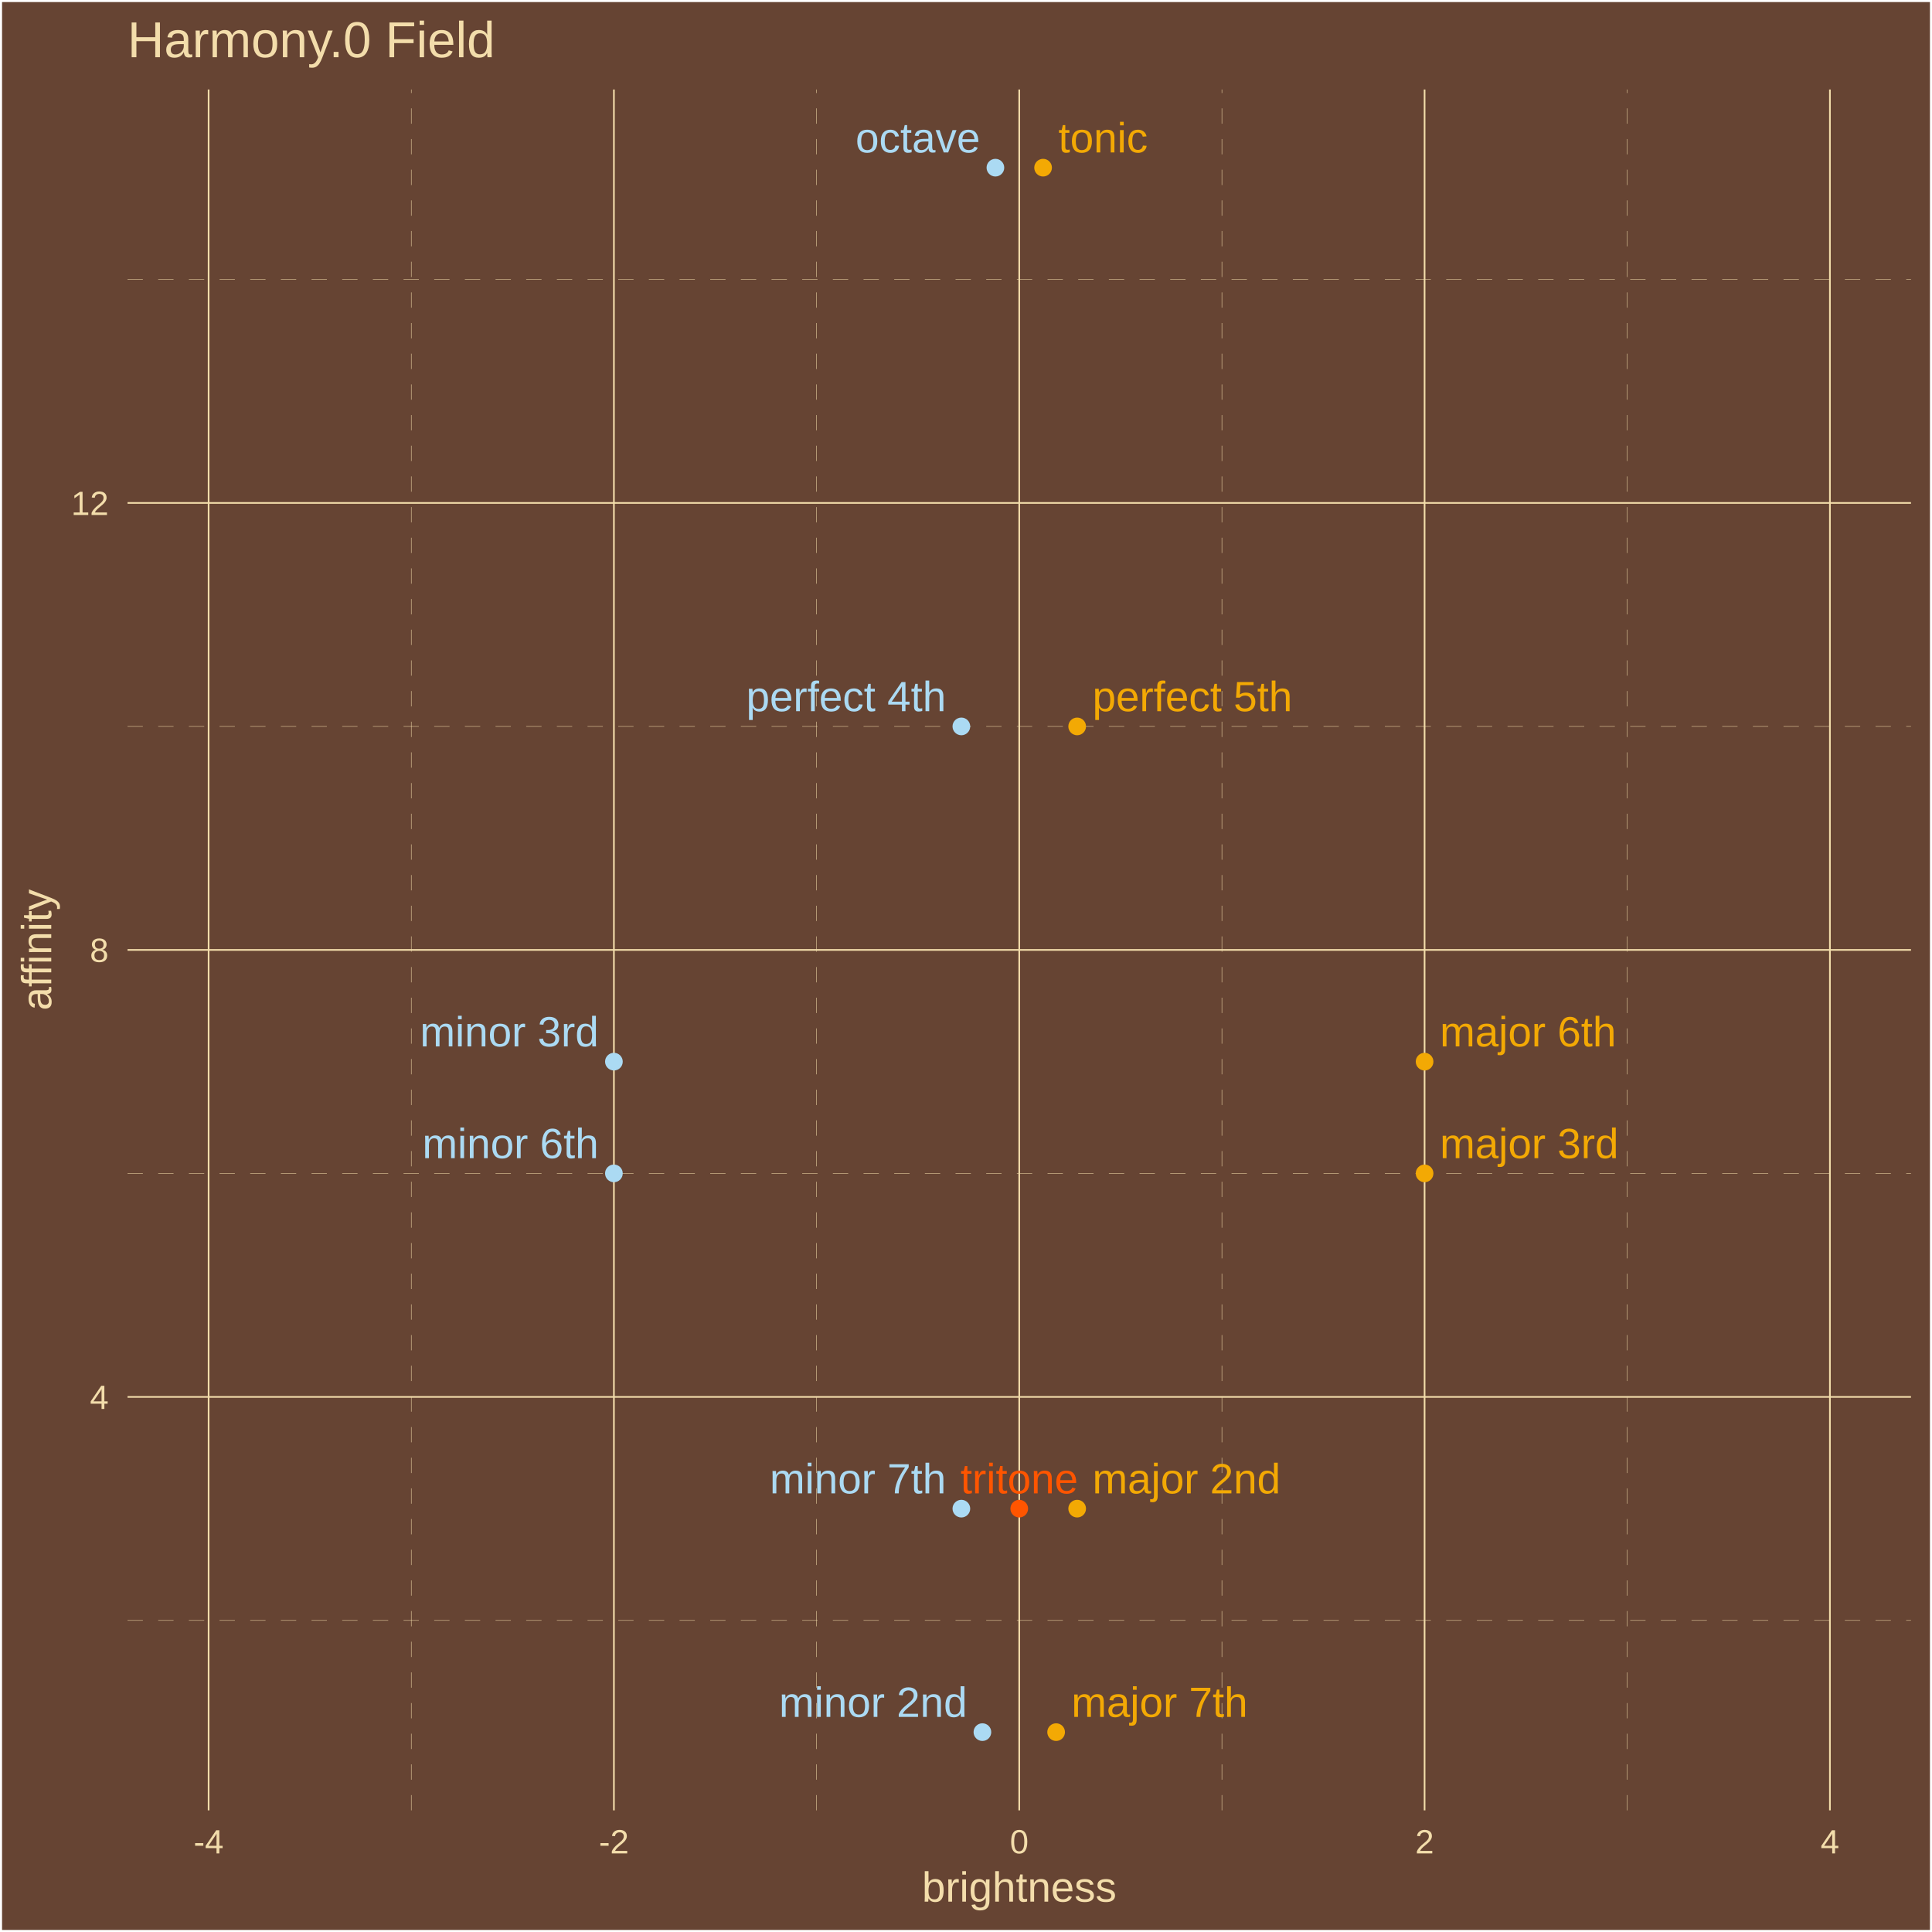
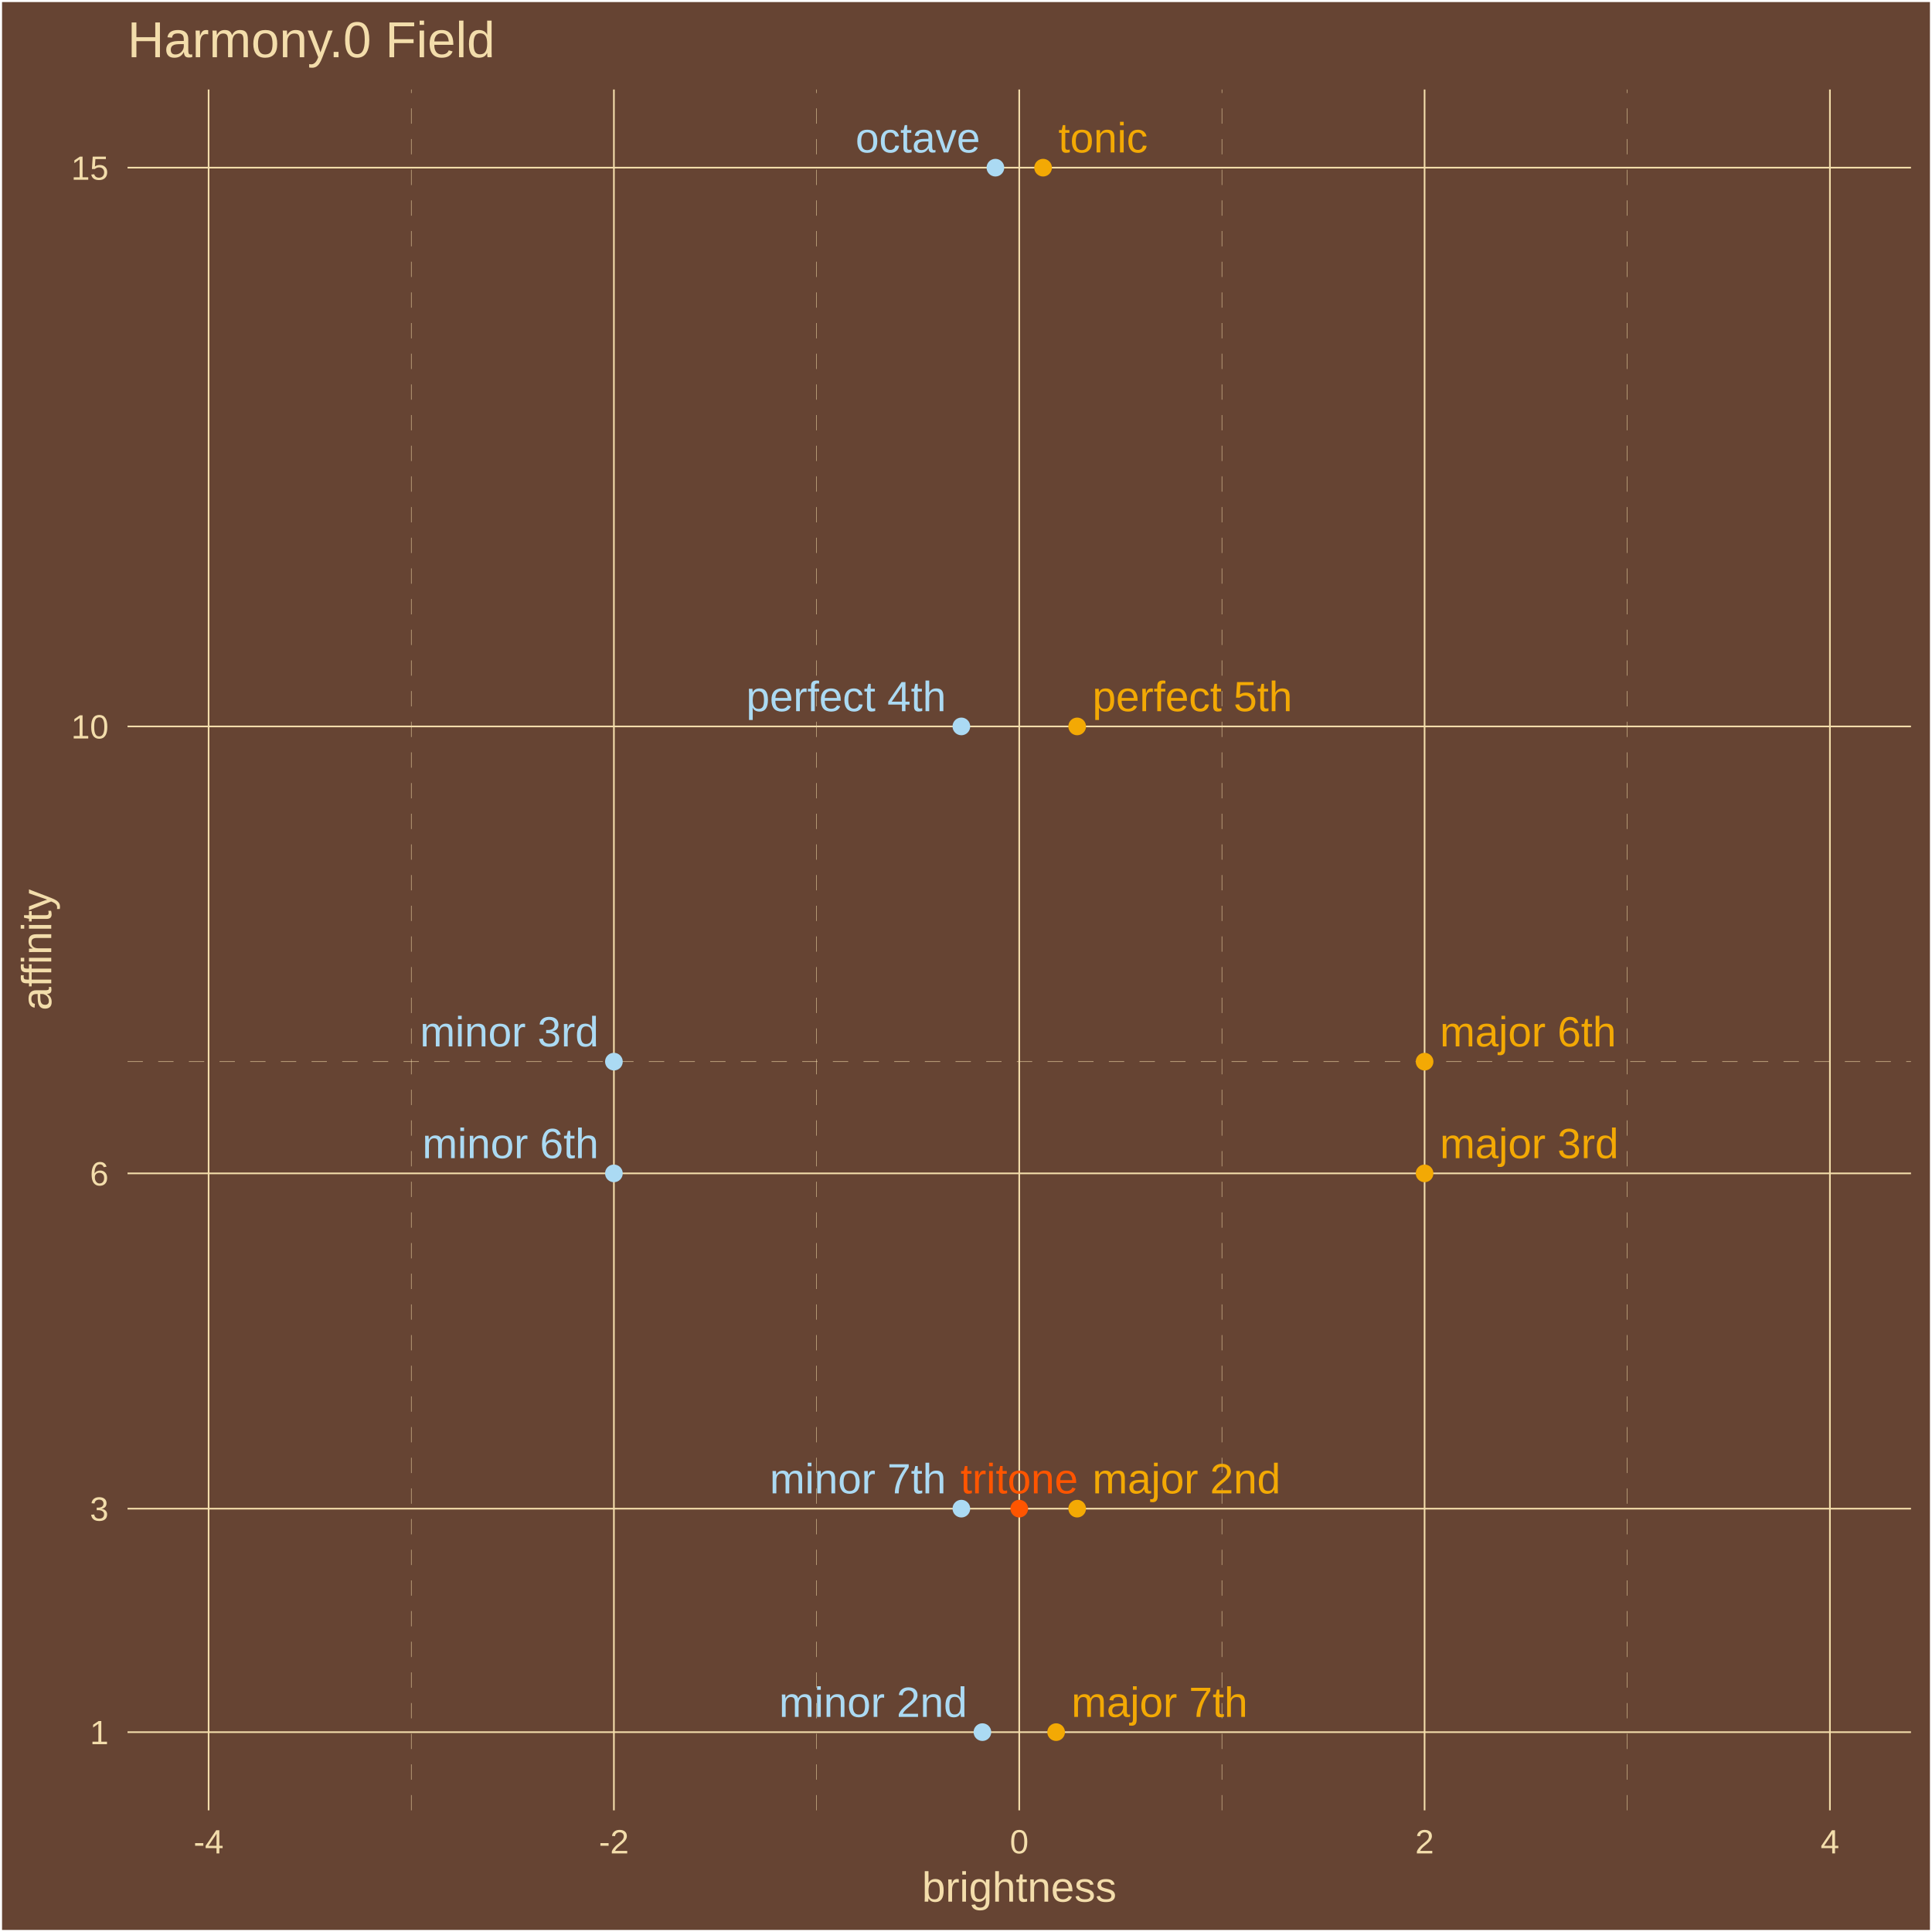
<svg xmlns="http://www.w3.org/2000/svg" class="svglite" width="504.00pt" height="504.00pt" viewBox="0 0 504.00 504.00">
  <defs>
    <style type="text/css">
    .svglite line, .svglite polyline, .svglite polygon, .svglite path, .svglite rect, .svglite circle {
      fill: none;
      stroke: #000000;
      stroke-linecap: round;
      stroke-linejoin: round;
      stroke-miterlimit: 10.00;
    }
    .svglite text {
      white-space: pre;
    }
  </style>
  </defs>
  <rect width="100%" height="100%" style="stroke: none; fill: #664433;" />
  <defs>
    <clipPath id="cpMC4wMHw1MDQuMDB8MC4wMHw1MDQuMDA=">
      <rect x="0.00" y="0.00" width="504.00" height="504.00" />
    </clipPath>
  </defs>
  <g clip-path="url(#cpMC4wMHw1MDQuMDB8MC4wMHw1MDQuMDA=)">
    <rect x="0.00" y="0" width="504.00" height="504.00" style="stroke-width: 1.07; stroke: #FFFFFF; fill: #664433;" />
  </g>
  <defs>
    <clipPath id="cpMzMuMjd8NDk4LjUyfDIzLjM0fDQ3Mi4yNw==">
      <rect x="33.27" y="23.34" width="465.25" height="448.93" />
    </clipPath>
  </defs>
  <g clip-path="url(#cpMzMuMjd8NDk4LjUyfDIzLjM0fDQ3Mi4yNw==)">
    <rect x="33.27" y="23.34" width="465.25" height="448.93" style="stroke-width: 1.07; stroke: none; fill: #664433;" />
-     <polyline points="33.27,422.71 498.52,422.71 " style="stroke-width: 0.11; stroke: #F3DDAB; stroke-dasharray: 4.00,4.00; stroke-linecap: butt;" />
-     <polyline points="33.27,306.10 498.52,306.10 " style="stroke-width: 0.11; stroke: #F3DDAB; stroke-dasharray: 4.00,4.00; stroke-linecap: butt;" />
-     <polyline points="33.27,189.50 498.52,189.50 " style="stroke-width: 0.11; stroke: #F3DDAB; stroke-dasharray: 4.00,4.00; stroke-linecap: butt;" />
-     <polyline points="33.27,72.89 498.52,72.89 " style="stroke-width: 0.11; stroke: #F3DDAB; stroke-dasharray: 4.00,4.00; stroke-linecap: butt;" />
+     <polyline points="33.27,276.95 498.52,276.95 " style="stroke-width: 0.11; stroke: #F3DDAB; stroke-dasharray: 4.00,4.00; stroke-linecap: butt;" />
    <polyline points="107.29,472.27 107.29,23.34 " style="stroke-width: 0.11; stroke: #F3DDAB; stroke-dasharray: 4.00,4.00; stroke-linecap: butt;" />
    <polyline points="213.02,472.27 213.02,23.34 " style="stroke-width: 0.11; stroke: #F3DDAB; stroke-dasharray: 4.00,4.00; stroke-linecap: butt;" />
    <polyline points="318.76,472.27 318.76,23.34 " style="stroke-width: 0.11; stroke: #F3DDAB; stroke-dasharray: 4.00,4.00; stroke-linecap: butt;" />
    <polyline points="424.50,472.27 424.50,23.34 " style="stroke-width: 0.11; stroke: #F3DDAB; stroke-dasharray: 4.00,4.00; stroke-linecap: butt;" />
-     <polyline points="33.27,364.41 498.52,364.41 " style="stroke-width: 0.43; stroke: #F3DDAB; stroke-linecap: butt;" />
-     <polyline points="33.27,247.80 498.52,247.80 " style="stroke-width: 0.43; stroke: #F3DDAB; stroke-linecap: butt;" />
-     <polyline points="33.27,131.20 498.52,131.20 " style="stroke-width: 0.43; stroke: #F3DDAB; stroke-linecap: butt;" />
+     <polyline points="33.27,451.86 498.52,451.86 " style="stroke-width: 0.43; stroke: #F3DDAB; stroke-linecap: butt;" />
+     <polyline points="33.27,393.56 498.52,393.56 " style="stroke-width: 0.43; stroke: #F3DDAB; stroke-linecap: butt;" />
+     <polyline points="33.27,306.10 498.52,306.10 " style="stroke-width: 0.43; stroke: #F3DDAB; stroke-linecap: butt;" />
+     <polyline points="33.27,189.50 498.52,189.50 " style="stroke-width: 0.43; stroke: #F3DDAB; stroke-linecap: butt;" />
+     <polyline points="33.27,43.74 498.52,43.74 " style="stroke-width: 0.43; stroke: #F3DDAB; stroke-linecap: butt;" />
    <polyline points="54.42,472.27 54.42,23.34 " style="stroke-width: 0.43; stroke: #F3DDAB; stroke-linecap: butt;" />
    <polyline points="160.15,472.27 160.15,23.34 " style="stroke-width: 0.43; stroke: #F3DDAB; stroke-linecap: butt;" />
    <polyline points="265.89,472.27 265.89,23.34 " style="stroke-width: 0.43; stroke: #F3DDAB; stroke-linecap: butt;" />
    <polyline points="371.63,472.27 371.63,23.34 " style="stroke-width: 0.43; stroke: #F3DDAB; stroke-linecap: butt;" />
    <polyline points="477.37,472.27 477.37,23.34 " style="stroke-width: 0.43; stroke: #F3DDAB; stroke-linecap: butt;" />
    <circle cx="272.11" cy="43.74" r="1.95" style="stroke-width: 0.71; stroke: #F3A904; fill: #F3A904;" />
    <circle cx="256.28" cy="451.86" r="1.95" style="stroke-width: 0.71; stroke: #ABDAF3; fill: #ABDAF3;" />
    <circle cx="281.00" cy="393.56" r="1.95" style="stroke-width: 0.71; stroke: #F3A904; fill: #F3A904;" />
    <circle cx="160.15" cy="276.95" r="1.95" style="stroke-width: 0.71; stroke: #ABDAF3; fill: #ABDAF3;" />
    <circle cx="371.63" cy="306.10" r="1.95" style="stroke-width: 0.71; stroke: #F3A904; fill: #F3A904;" />
    <circle cx="250.79" cy="189.50" r="1.95" style="stroke-width: 0.71; stroke: #ABDAF3; fill: #ABDAF3;" />
    <circle cx="265.89" cy="393.56" r="1.95" style="stroke-width: 0.71; stroke: #FF5500; fill: #FF5500;" />
    <circle cx="281.00" cy="189.50" r="1.95" style="stroke-width: 0.71; stroke: #F3A904; fill: #F3A904;" />
    <circle cx="160.15" cy="306.10" r="1.95" style="stroke-width: 0.71; stroke: #ABDAF3; fill: #ABDAF3;" />
    <circle cx="371.63" cy="276.95" r="1.95" style="stroke-width: 0.71; stroke: #F3A904; fill: #F3A904;" />
    <circle cx="250.79" cy="393.56" r="1.95" style="stroke-width: 0.71; stroke: #ABDAF3; fill: #ABDAF3;" />
    <circle cx="275.51" cy="451.86" r="1.95" style="stroke-width: 0.71; stroke: #F3A904; fill: #F3A904;" />
    <circle cx="259.67" cy="43.74" r="1.95" style="stroke-width: 0.71; stroke: #ABDAF3; fill: #ABDAF3;" />
    <polygon points="274.27,43.74 301.89,43.74 301.81,43.74 302.15,43.73 302.49,43.66 302.82,43.53 303.12,43.36 303.39,43.14 303.62,42.88 303.81,42.59 303.94,42.27 304.03,41.93 304.05,41.58 304.05,41.58 304.05,29.35 304.05,29.35 304.03,29.00 303.94,28.66 303.81,28.35 303.62,28.05 303.39,27.79 303.12,27.57 302.82,27.40 302.49,27.27 302.15,27.20 301.89,27.19 274.27,27.19 274.53,27.20 274.19,27.19 273.84,27.23 273.51,27.33 273.19,27.48 272.91,27.68 272.66,27.92 272.45,28.19 272.29,28.50 272.18,28.83 272.12,29.18 272.11,29.35 272.11,41.58 272.12,41.41 272.12,41.76 272.18,42.10 272.29,42.43 272.45,42.74 272.66,43.01 272.91,43.25 273.19,43.45 273.51,43.60 273.84,43.70 274.19,43.74 " style="stroke-width: nan; stroke: none;" />
    <text x="276.09" y="39.77" style="font-size: 11.04px;fill: #F3A904; font-family: &quot;Arial&quot;;" textLength="23.30px" lengthAdjust="spacingAndGlyphs">tonic</text>
    <polygon points="200.75,451.86 254.12,451.86 254.03,451.86 254.38,451.84 254.72,451.77 255.05,451.65 255.35,451.48 255.62,451.26 255.85,451.00 256.03,450.70 256.17,450.38 256.25,450.05 256.28,449.70 256.28,449.70 256.28,437.47 256.28,437.47 256.25,437.12 256.17,436.78 256.03,436.46 255.85,436.17 255.62,435.91 255.35,435.69 255.05,435.52 254.72,435.39 254.38,435.32 254.12,435.31 200.75,435.31 201.02,435.32 200.67,435.31 200.32,435.35 199.99,435.45 199.67,435.60 199.39,435.79 199.14,436.04 198.93,436.31 198.77,436.62 198.66,436.95 198.60,437.29 198.59,437.47 198.59,449.70 198.60,449.53 198.60,449.87 198.66,450.22 198.77,450.55 198.93,450.85 199.14,451.13 199.39,451.37 199.67,451.57 199.99,451.72 200.32,451.82 200.67,451.86 " style="stroke-width: nan; stroke: none;" />
    <text x="252.31" y="447.89" text-anchor="end" style="font-size: 11.04px;fill: #ABDAF3; font-family: &quot;Arial&quot;;" textLength="49.05px" lengthAdjust="spacingAndGlyphs">minor 2nd</text>
    <polygon points="283.16,393.56 336.53,393.56 336.44,393.56 336.79,393.54 337.13,393.47 337.45,393.35 337.75,393.18 338.02,392.96 338.25,392.70 338.44,392.40 338.57,392.08 338.66,391.74 338.69,391.40 338.69,391.40 338.69,379.16 338.69,379.16 338.66,378.82 338.57,378.48 338.44,378.16 338.25,377.87 338.02,377.61 337.75,377.39 337.45,377.21 337.13,377.09 336.79,377.02 336.53,377.00 283.16,377.00 283.42,377.02 283.07,377.01 282.73,377.05 282.39,377.15 282.08,377.29 281.79,377.49 281.54,377.73 281.33,378.01 281.17,378.32 281.06,378.65 281.01,378.99 281.00,379.16 281.00,391.40 281.01,391.22 281.01,391.57 281.06,391.91 281.17,392.24 281.33,392.55 281.54,392.83 281.79,393.07 282.08,393.27 282.39,393.42 282.73,393.51 283.07,393.56 " style="stroke-width: nan; stroke: none;" />
    <text x="284.97" y="389.58" style="font-size: 11.04px;fill: #F3A904; font-family: &quot;Arial&quot;;" textLength="49.05px" lengthAdjust="spacingAndGlyphs">major 2nd</text>
    <polygon points="107.09,276.95 157.99,276.95 157.91,276.95 158.26,276.94 158.60,276.87 158.92,276.74 159.22,276.57 159.49,276.35 159.72,276.09 159.91,275.80 160.04,275.48 160.13,275.14 160.15,274.79 160.15,274.79 160.15,262.56 160.15,262.56 160.13,262.21 160.04,261.88 159.91,261.56 159.72,261.26 159.49,261.00 159.22,260.78 158.92,260.61 158.60,260.48 158.26,260.42 157.99,260.40 107.09,260.40 107.35,260.42 107.00,260.40 106.66,260.44 106.32,260.54 106.01,260.69 105.72,260.89 105.47,261.13 105.27,261.40 105.10,261.71 104.99,262.04 104.94,262.39 104.93,262.56 104.93,274.79 104.94,274.62 104.94,274.97 104.99,275.31 105.10,275.64 105.27,275.95 105.47,276.22 105.72,276.47 106.01,276.66 106.32,276.81 106.66,276.91 107.00,276.95 " style="stroke-width: nan; stroke: none;" />
    <text x="156.18" y="272.98" text-anchor="end" style="font-size: 11.04px;fill: #ABDAF3; font-family: &quot;Arial&quot;;" textLength="46.58px" lengthAdjust="spacingAndGlyphs">minor 3rd</text>
    <polygon points="373.79,306.10 424.70,306.10 424.61,306.10 424.96,306.09 425.30,306.02 425.62,305.90 425.92,305.72 426.19,305.50 426.42,305.24 426.61,304.95 426.75,304.63 426.83,304.29 426.86,303.94 426.86,303.94 426.86,291.71 426.86,291.71 426.83,291.36 426.75,291.03 426.61,290.71 426.42,290.41 426.19,290.15 425.92,289.93 425.62,289.76 425.30,289.64 424.96,289.57 424.70,289.55 373.79,289.55 374.05,289.57 373.71,289.55 373.36,289.59 373.03,289.69 372.71,289.84 372.43,290.04 372.18,290.28 371.97,290.56 371.81,290.86 371.70,291.19 371.64,291.54 371.63,291.71 371.63,303.94 371.64,303.77 371.64,304.12 371.70,304.46 371.81,304.79 371.97,305.10 372.18,305.38 372.43,305.62 372.71,305.81 373.03,305.96 373.36,306.06 373.71,306.10 " style="stroke-width: nan; stroke: none;" />
    <text x="375.61" y="302.13" style="font-size: 11.04px;fill: #F3A904; font-family: &quot;Arial&quot;;" textLength="46.58px" lengthAdjust="spacingAndGlyphs">major 3rd</text>
    <polygon points="192.18,189.50 248.63,189.50 248.54,189.50 248.89,189.48 249.23,189.41 249.55,189.29 249.86,189.12 250.12,188.90 250.36,188.64 250.54,188.34 250.68,188.02 250.76,187.68 250.79,187.34 250.79,187.34 250.79,175.11 250.79,175.11 250.76,174.76 250.68,174.42 250.54,174.10 250.36,173.81 250.12,173.55 249.86,173.33 249.55,173.15 249.23,173.03 248.89,172.96 248.63,172.95 192.18,172.95 192.44,172.96 192.09,172.95 191.75,172.99 191.41,173.09 191.10,173.23 190.81,173.43 190.56,173.67 190.35,173.95 190.19,174.26 190.08,174.59 190.03,174.93 190.02,175.11 190.02,187.34 190.03,187.16 190.03,187.51 190.08,187.86 190.19,188.18 190.35,188.49 190.56,188.77 190.81,189.01 191.10,189.21 191.41,189.36 191.75,189.45 192.09,189.50 " style="stroke-width: nan; stroke: none;" />
    <text x="246.81" y="185.52" text-anchor="end" style="font-size: 11.04px;fill: #ABDAF3; font-family: &quot;Arial&quot;;" textLength="52.13px" lengthAdjust="spacingAndGlyphs">perfect 4th</text>
    <polygon points="248.41,393.56 283.38,393.56 283.30,393.56 283.64,393.54 283.98,393.47 284.31,393.35 284.61,393.18 284.88,392.96 285.11,392.70 285.30,392.40 285.43,392.08 285.51,391.74 285.54,391.40 285.54,391.40 285.54,379.16 285.54,379.16 285.51,378.82 285.43,378.48 285.30,378.16 285.11,377.87 284.88,377.61 284.61,377.39 284.31,377.21 283.98,377.09 283.64,377.02 283.38,377.00 248.41,377.00 248.67,377.02 248.32,377.01 247.97,377.05 247.64,377.15 247.33,377.29 247.04,377.49 246.79,377.73 246.58,378.01 246.42,378.32 246.31,378.65 246.25,378.99 246.25,379.16 246.25,391.40 246.25,391.22 246.25,391.57 246.31,391.91 246.42,392.24 246.58,392.55 246.79,392.83 247.04,393.07 247.33,393.27 247.64,393.42 247.97,393.51 248.32,393.56 " style="stroke-width: nan; stroke: none;" />
    <text x="265.89" y="389.58" text-anchor="middle" style="font-size: 11.04px;fill: #FF5500; font-family: &quot;Arial&quot;;" textLength="30.66px" lengthAdjust="spacingAndGlyphs">tritone</text>
    <polygon points="283.16,189.50 339.61,189.50 339.52,189.50 339.87,189.48 340.21,189.41 340.53,189.29 340.83,189.12 341.10,188.90 341.33,188.64 341.52,188.34 341.66,188.02 341.74,187.68 341.77,187.34 341.77,187.34 341.77,175.11 341.77,175.11 341.74,174.76 341.66,174.42 341.52,174.10 341.33,173.81 341.10,173.55 340.83,173.33 340.53,173.15 340.21,173.03 339.87,172.96 339.61,172.95 283.16,172.95 283.42,172.96 283.07,172.95 282.73,172.99 282.39,173.09 282.08,173.23 281.79,173.43 281.54,173.67 281.33,173.95 281.17,174.26 281.06,174.59 281.01,174.93 281.00,175.11 281.00,187.34 281.01,187.16 281.01,187.51 281.06,187.86 281.17,188.18 281.33,188.49 281.54,188.77 281.79,189.01 282.08,189.21 282.39,189.36 282.73,189.45 283.07,189.50 " style="stroke-width: nan; stroke: none;" />
    <text x="284.97" y="185.52" style="font-size: 11.04px;fill: #F3A904; font-family: &quot;Arial&quot;;" textLength="52.13px" lengthAdjust="spacingAndGlyphs">perfect 5th</text>
    <polygon points="107.70,306.10 157.99,306.10 157.91,306.10 158.26,306.09 158.60,306.02 158.92,305.90 159.22,305.72 159.49,305.50 159.72,305.24 159.91,304.95 160.04,304.63 160.13,304.29 160.15,303.94 160.15,303.94 160.15,291.71 160.15,291.71 160.13,291.36 160.04,291.03 159.91,290.71 159.72,290.41 159.49,290.15 159.22,289.93 158.92,289.76 158.60,289.64 158.26,289.57 157.99,289.55 107.70,289.55 107.96,289.57 107.61,289.55 107.26,289.59 106.93,289.69 106.62,289.84 106.33,290.04 106.08,290.28 105.87,290.56 105.71,290.86 105.60,291.19 105.54,291.54 105.54,291.71 105.54,303.94 105.54,303.77 105.54,304.12 105.60,304.46 105.71,304.79 105.87,305.10 106.08,305.38 106.33,305.62 106.62,305.81 106.93,305.96 107.26,306.06 107.61,306.10 " style="stroke-width: nan; stroke: none;" />
    <text x="156.18" y="302.13" text-anchor="end" style="font-size: 11.04px;fill: #ABDAF3; font-family: &quot;Arial&quot;;" textLength="45.98px" lengthAdjust="spacingAndGlyphs">minor 6th</text>
    <polygon points="373.79,276.95 424.09,276.95 424.01,276.95 424.35,276.94 424.69,276.87 425.02,276.74 425.32,276.57 425.59,276.35 425.82,276.09 426.01,275.80 426.14,275.48 426.22,275.14 426.25,274.79 426.25,274.79 426.25,262.56 426.25,262.56 426.22,262.21 426.14,261.88 426.01,261.56 425.82,261.26 425.59,261.00 425.32,260.78 425.02,260.61 424.69,260.48 424.35,260.42 424.09,260.40 373.79,260.40 374.05,260.42 373.71,260.40 373.36,260.44 373.03,260.54 372.71,260.69 372.43,260.89 372.18,261.13 371.97,261.40 371.81,261.71 371.70,262.04 371.64,262.39 371.63,262.56 371.63,274.79 371.64,274.62 371.64,274.97 371.70,275.31 371.81,275.64 371.97,275.95 372.18,276.22 372.43,276.47 372.71,276.66 373.03,276.81 373.36,276.91 373.71,276.95 " style="stroke-width: nan; stroke: none;" />
    <text x="375.61" y="272.98" style="font-size: 11.04px;fill: #F3A904; font-family: &quot;Arial&quot;;" textLength="45.98px" lengthAdjust="spacingAndGlyphs">major 6th</text>
    <polygon points="198.33,393.56 248.63,393.56 248.54,393.56 248.89,393.54 249.23,393.47 249.55,393.35 249.86,393.18 250.12,392.96 250.36,392.70 250.54,392.40 250.68,392.08 250.76,391.74 250.79,391.40 250.79,391.40 250.79,379.16 250.79,379.16 250.76,378.82 250.68,378.48 250.54,378.16 250.36,377.87 250.12,377.61 249.86,377.39 249.55,377.21 249.23,377.09 248.89,377.02 248.63,377.00 198.33,377.00 198.59,377.02 198.24,377.01 197.90,377.05 197.56,377.15 197.25,377.29 196.96,377.49 196.71,377.73 196.50,378.01 196.34,378.32 196.23,378.65 196.18,378.99 196.17,379.16 196.17,391.40 196.18,391.22 196.18,391.57 196.23,391.91 196.34,392.24 196.50,392.55 196.71,392.83 196.96,393.07 197.25,393.27 197.56,393.42 197.90,393.51 198.24,393.56 " style="stroke-width: nan; stroke: none;" />
    <text x="246.81" y="389.58" text-anchor="end" style="font-size: 11.04px;fill: #ABDAF3; font-family: &quot;Arial&quot;;" textLength="45.98px" lengthAdjust="spacingAndGlyphs">minor 7th</text>
    <polygon points="277.67,451.86 327.97,451.86 327.88,451.86 328.23,451.84 328.57,451.77 328.89,451.65 329.19,451.48 329.46,451.26 329.69,451.00 329.88,450.70 330.01,450.38 330.10,450.05 330.13,449.70 330.13,449.70 330.13,437.47 330.13,437.47 330.10,437.12 330.01,436.78 329.88,436.46 329.69,436.17 329.46,435.91 329.19,435.69 328.89,435.52 328.57,435.39 328.23,435.32 327.97,435.31 277.67,435.31 277.93,435.32 277.58,435.31 277.23,435.35 276.90,435.45 276.59,435.60 276.30,435.79 276.05,436.04 275.84,436.31 275.68,436.62 275.57,436.95 275.51,437.29 275.51,437.47 275.51,449.70 275.51,449.53 275.51,449.87 275.57,450.22 275.68,450.55 275.84,450.85 276.05,451.13 276.30,451.37 276.59,451.57 276.90,451.72 277.23,451.82 277.58,451.86 " style="stroke-width: nan; stroke: none;" />
    <text x="279.48" y="447.89" style="font-size: 11.04px;fill: #F3A904; font-family: &quot;Arial&quot;;" textLength="45.98px" lengthAdjust="spacingAndGlyphs">major 7th</text>
    <polygon points="220.69,43.74 257.51,43.74 257.43,43.74 257.77,43.73 258.12,43.66 258.44,43.53 258.74,43.36 259.01,43.14 259.24,42.88 259.43,42.59 259.56,42.27 259.65,41.93 259.67,41.58 259.67,41.58 259.67,29.35 259.67,29.35 259.65,29.00 259.56,28.66 259.43,28.35 259.24,28.05 259.01,27.79 258.74,27.57 258.44,27.40 258.12,27.27 257.77,27.20 257.51,27.19 220.69,27.19 220.95,27.20 220.61,27.19 220.26,27.23 219.93,27.33 219.61,27.48 219.33,27.68 219.08,27.92 218.87,28.19 218.71,28.50 218.60,28.83 218.54,29.18 218.53,29.35 218.53,41.58 218.54,41.41 218.54,41.76 218.60,42.10 218.71,42.43 218.87,42.74 219.08,43.01 219.33,43.25 219.61,43.45 219.93,43.60 220.26,43.70 220.61,43.74 " style="stroke-width: nan; stroke: none;" />
    <text x="255.70" y="39.77" text-anchor="end" style="font-size: 11.04px;fill: #ABDAF3; font-family: &quot;Arial&quot;;" textLength="32.50px" lengthAdjust="spacingAndGlyphs">octave</text>
  </g>
  <g clip-path="url(#cpMC4wMHw1MDQuMDB8MC4wMHw1MDQuMDA=)">
-     <text x="28.34" y="367.56" text-anchor="end" style="font-size: 8.80px;fill: #F3DDAB; font-family: &quot;Arial&quot;;" textLength="4.90px" lengthAdjust="spacingAndGlyphs">4</text>
-     <text x="28.34" y="250.95" text-anchor="end" style="font-size: 8.80px;fill: #F3DDAB; font-family: &quot;Arial&quot;;" textLength="4.90px" lengthAdjust="spacingAndGlyphs">8</text>
-     <text x="28.34" y="134.35" text-anchor="end" style="font-size: 8.80px;fill: #F3DDAB; font-family: &quot;Arial&quot;;" textLength="9.79px" lengthAdjust="spacingAndGlyphs">12</text>
+     <text x="28.34" y="455.01" text-anchor="end" style="font-size: 8.80px;fill: #F3DDAB; font-family: &quot;Arial&quot;;" textLength="4.90px" lengthAdjust="spacingAndGlyphs">1</text>
+     <text x="28.34" y="396.71" text-anchor="end" style="font-size: 8.80px;fill: #F3DDAB; font-family: &quot;Arial&quot;;" textLength="4.90px" lengthAdjust="spacingAndGlyphs">3</text>
+     <text x="28.34" y="309.26" text-anchor="end" style="font-size: 8.80px;fill: #F3DDAB; font-family: &quot;Arial&quot;;" textLength="4.90px" lengthAdjust="spacingAndGlyphs">6</text>
+     <text x="28.34" y="192.65" text-anchor="end" style="font-size: 8.80px;fill: #F3DDAB; font-family: &quot;Arial&quot;;" textLength="9.79px" lengthAdjust="spacingAndGlyphs">10</text>
+     <text x="28.34" y="46.90" text-anchor="end" style="font-size: 8.80px;fill: #F3DDAB; font-family: &quot;Arial&quot;;" textLength="9.79px" lengthAdjust="spacingAndGlyphs">15</text>
    <text x="54.42" y="483.50" text-anchor="middle" style="font-size: 8.80px;fill: #F3DDAB; font-family: &quot;Arial&quot;;" textLength="7.83px" lengthAdjust="spacingAndGlyphs">-4</text>
    <text x="160.15" y="483.50" text-anchor="middle" style="font-size: 8.80px;fill: #F3DDAB; font-family: &quot;Arial&quot;;" textLength="7.83px" lengthAdjust="spacingAndGlyphs">-2</text>
    <text x="265.89" y="483.50" text-anchor="middle" style="font-size: 8.80px;fill: #F3DDAB; font-family: &quot;Arial&quot;;" textLength="4.90px" lengthAdjust="spacingAndGlyphs">0</text>
    <text x="371.63" y="483.50" text-anchor="middle" style="font-size: 8.80px;fill: #F3DDAB; font-family: &quot;Arial&quot;;" textLength="4.90px" lengthAdjust="spacingAndGlyphs">2</text>
    <text x="477.37" y="483.50" text-anchor="middle" style="font-size: 8.80px;fill: #F3DDAB; font-family: &quot;Arial&quot;;" textLength="4.90px" lengthAdjust="spacingAndGlyphs">4</text>
    <text x="265.89" y="496.09" text-anchor="middle" style="font-size: 11.00px;fill: #F3DDAB; font-family: &quot;Arial&quot;;" textLength="50.76px" lengthAdjust="spacingAndGlyphs">brightness</text>
    <text transform="translate(13.37,247.80) rotate(-90)" text-anchor="middle" style="font-size: 11.00px;fill: #F3DDAB; font-family: &quot;Arial&quot;;" textLength="31.78px" lengthAdjust="spacingAndGlyphs">affinity</text>
    <text x="33.27" y="14.94" style="font-size: 13.20px;fill: #F3DDAB; font-family: &quot;Arial&quot;;" textLength="96.77px" lengthAdjust="spacingAndGlyphs">Harmony.0 Field</text>
  </g>
</svg>
